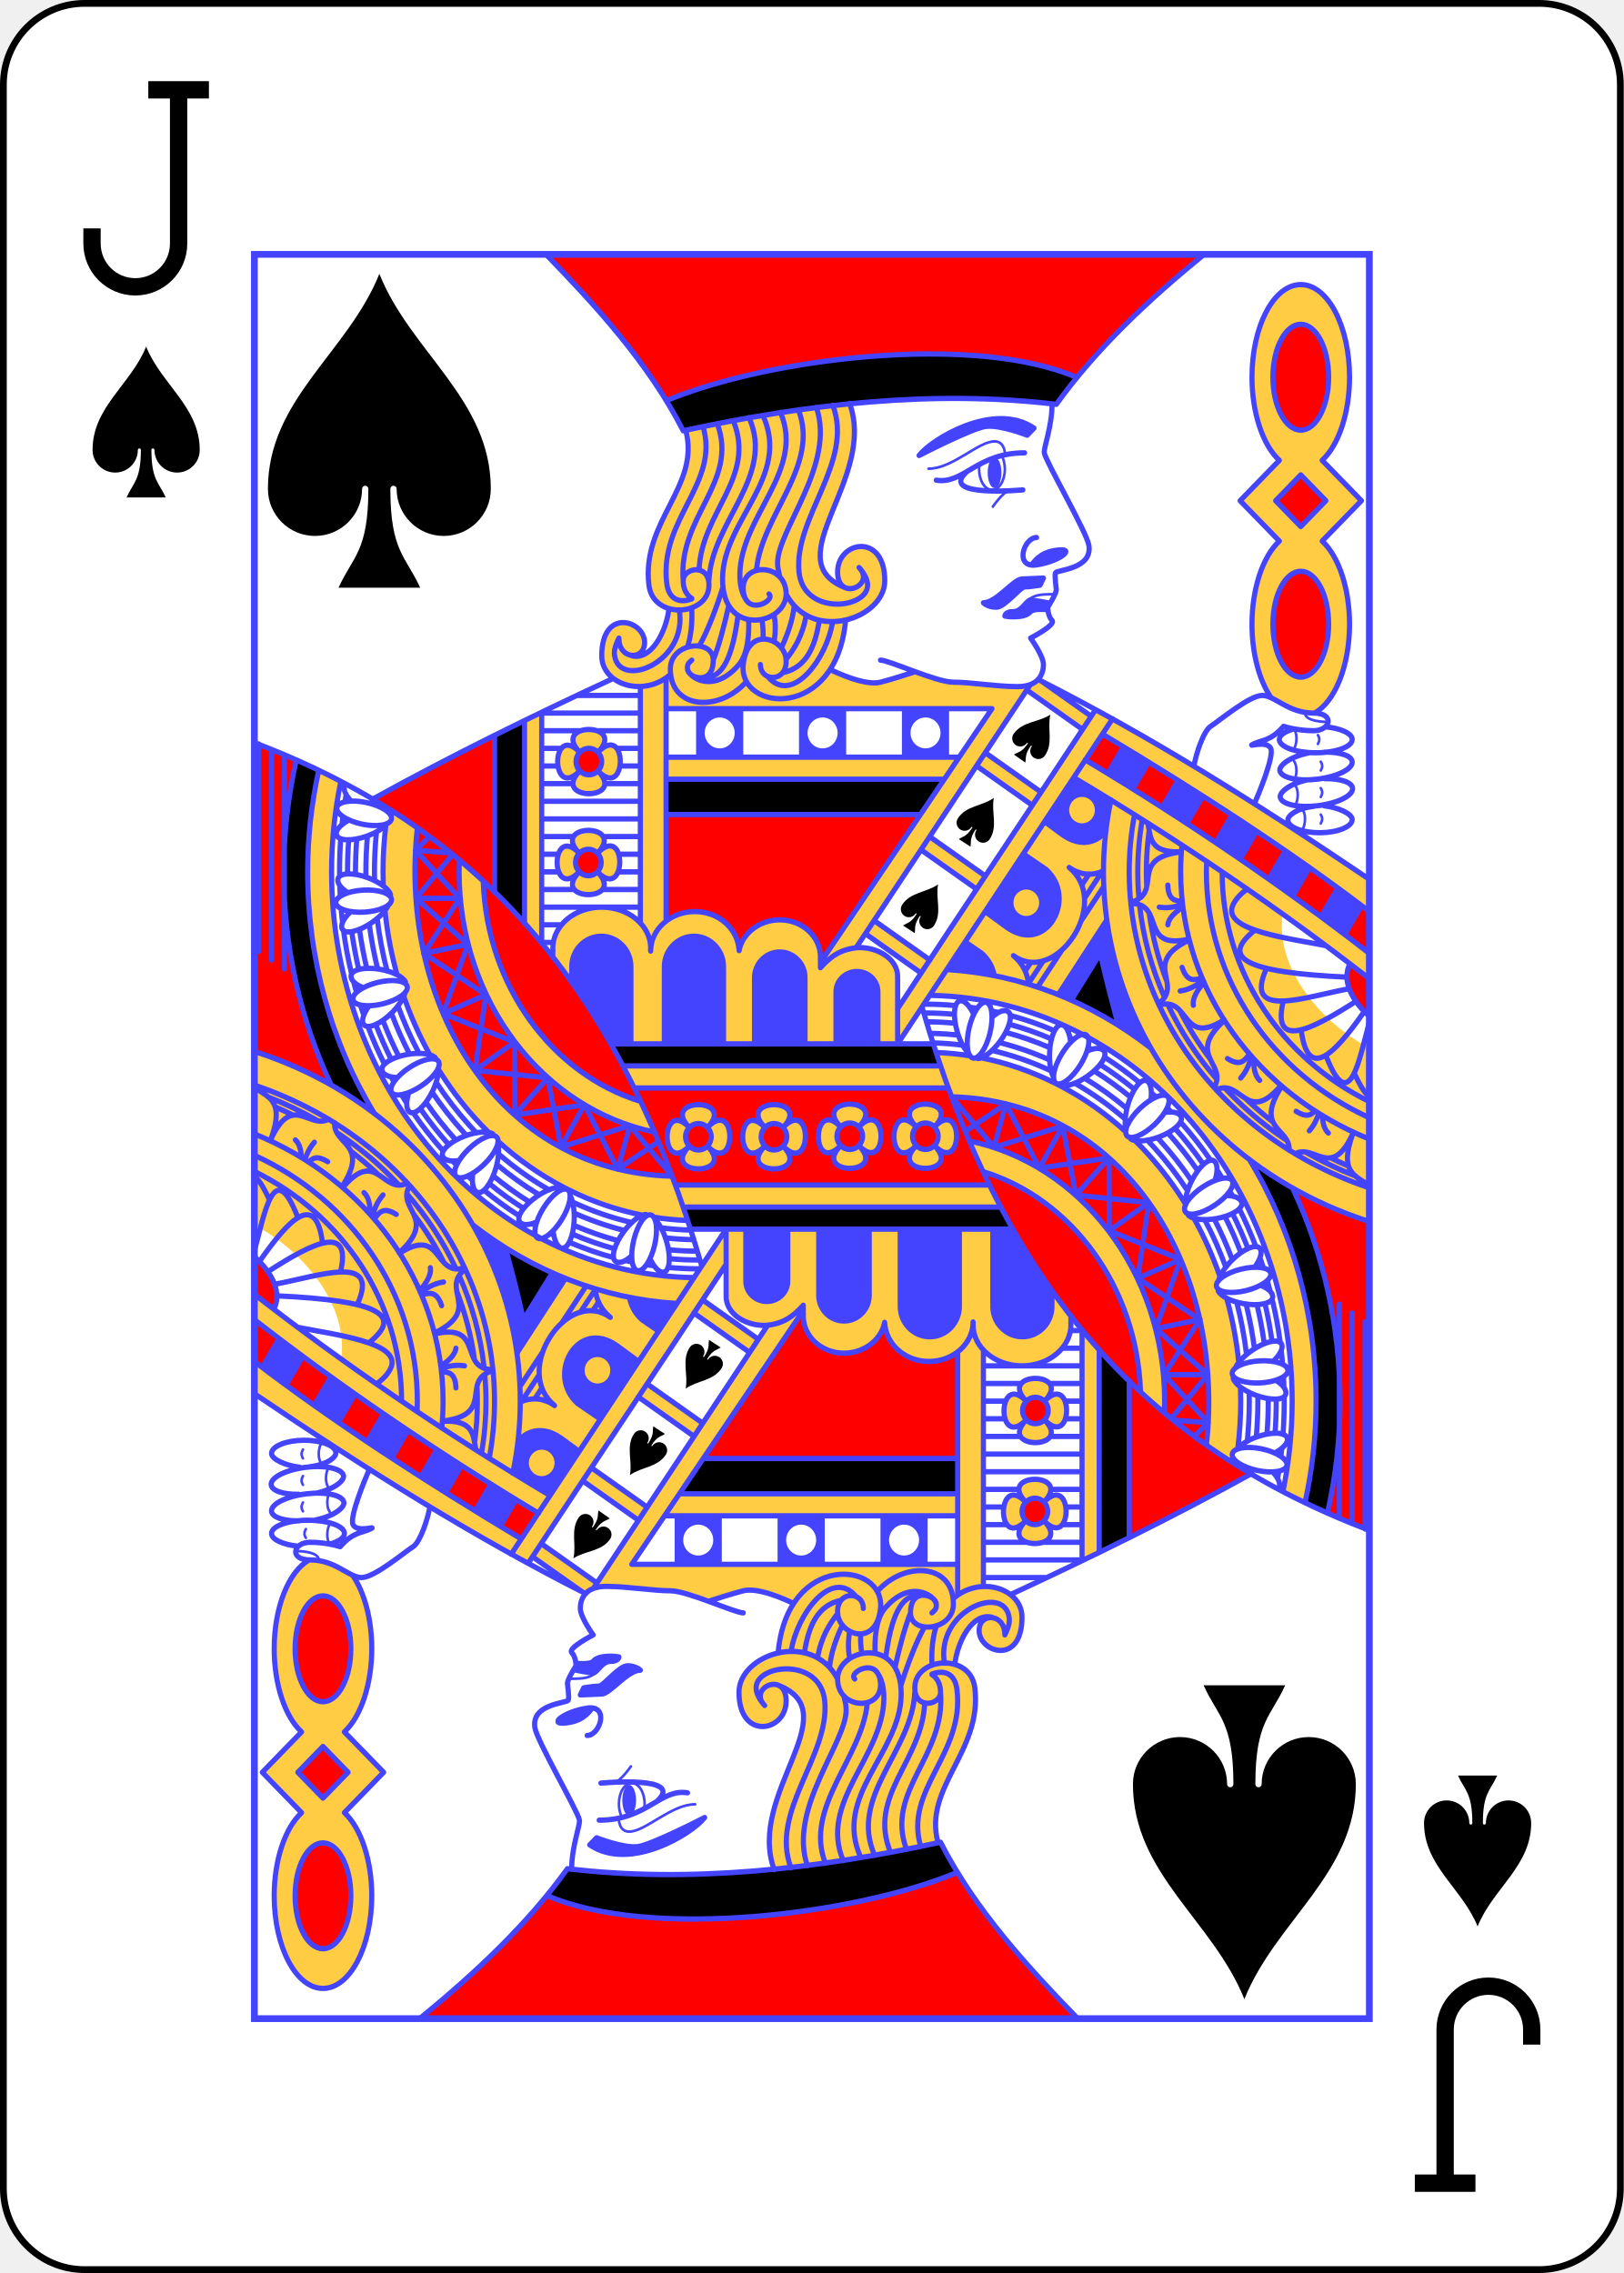
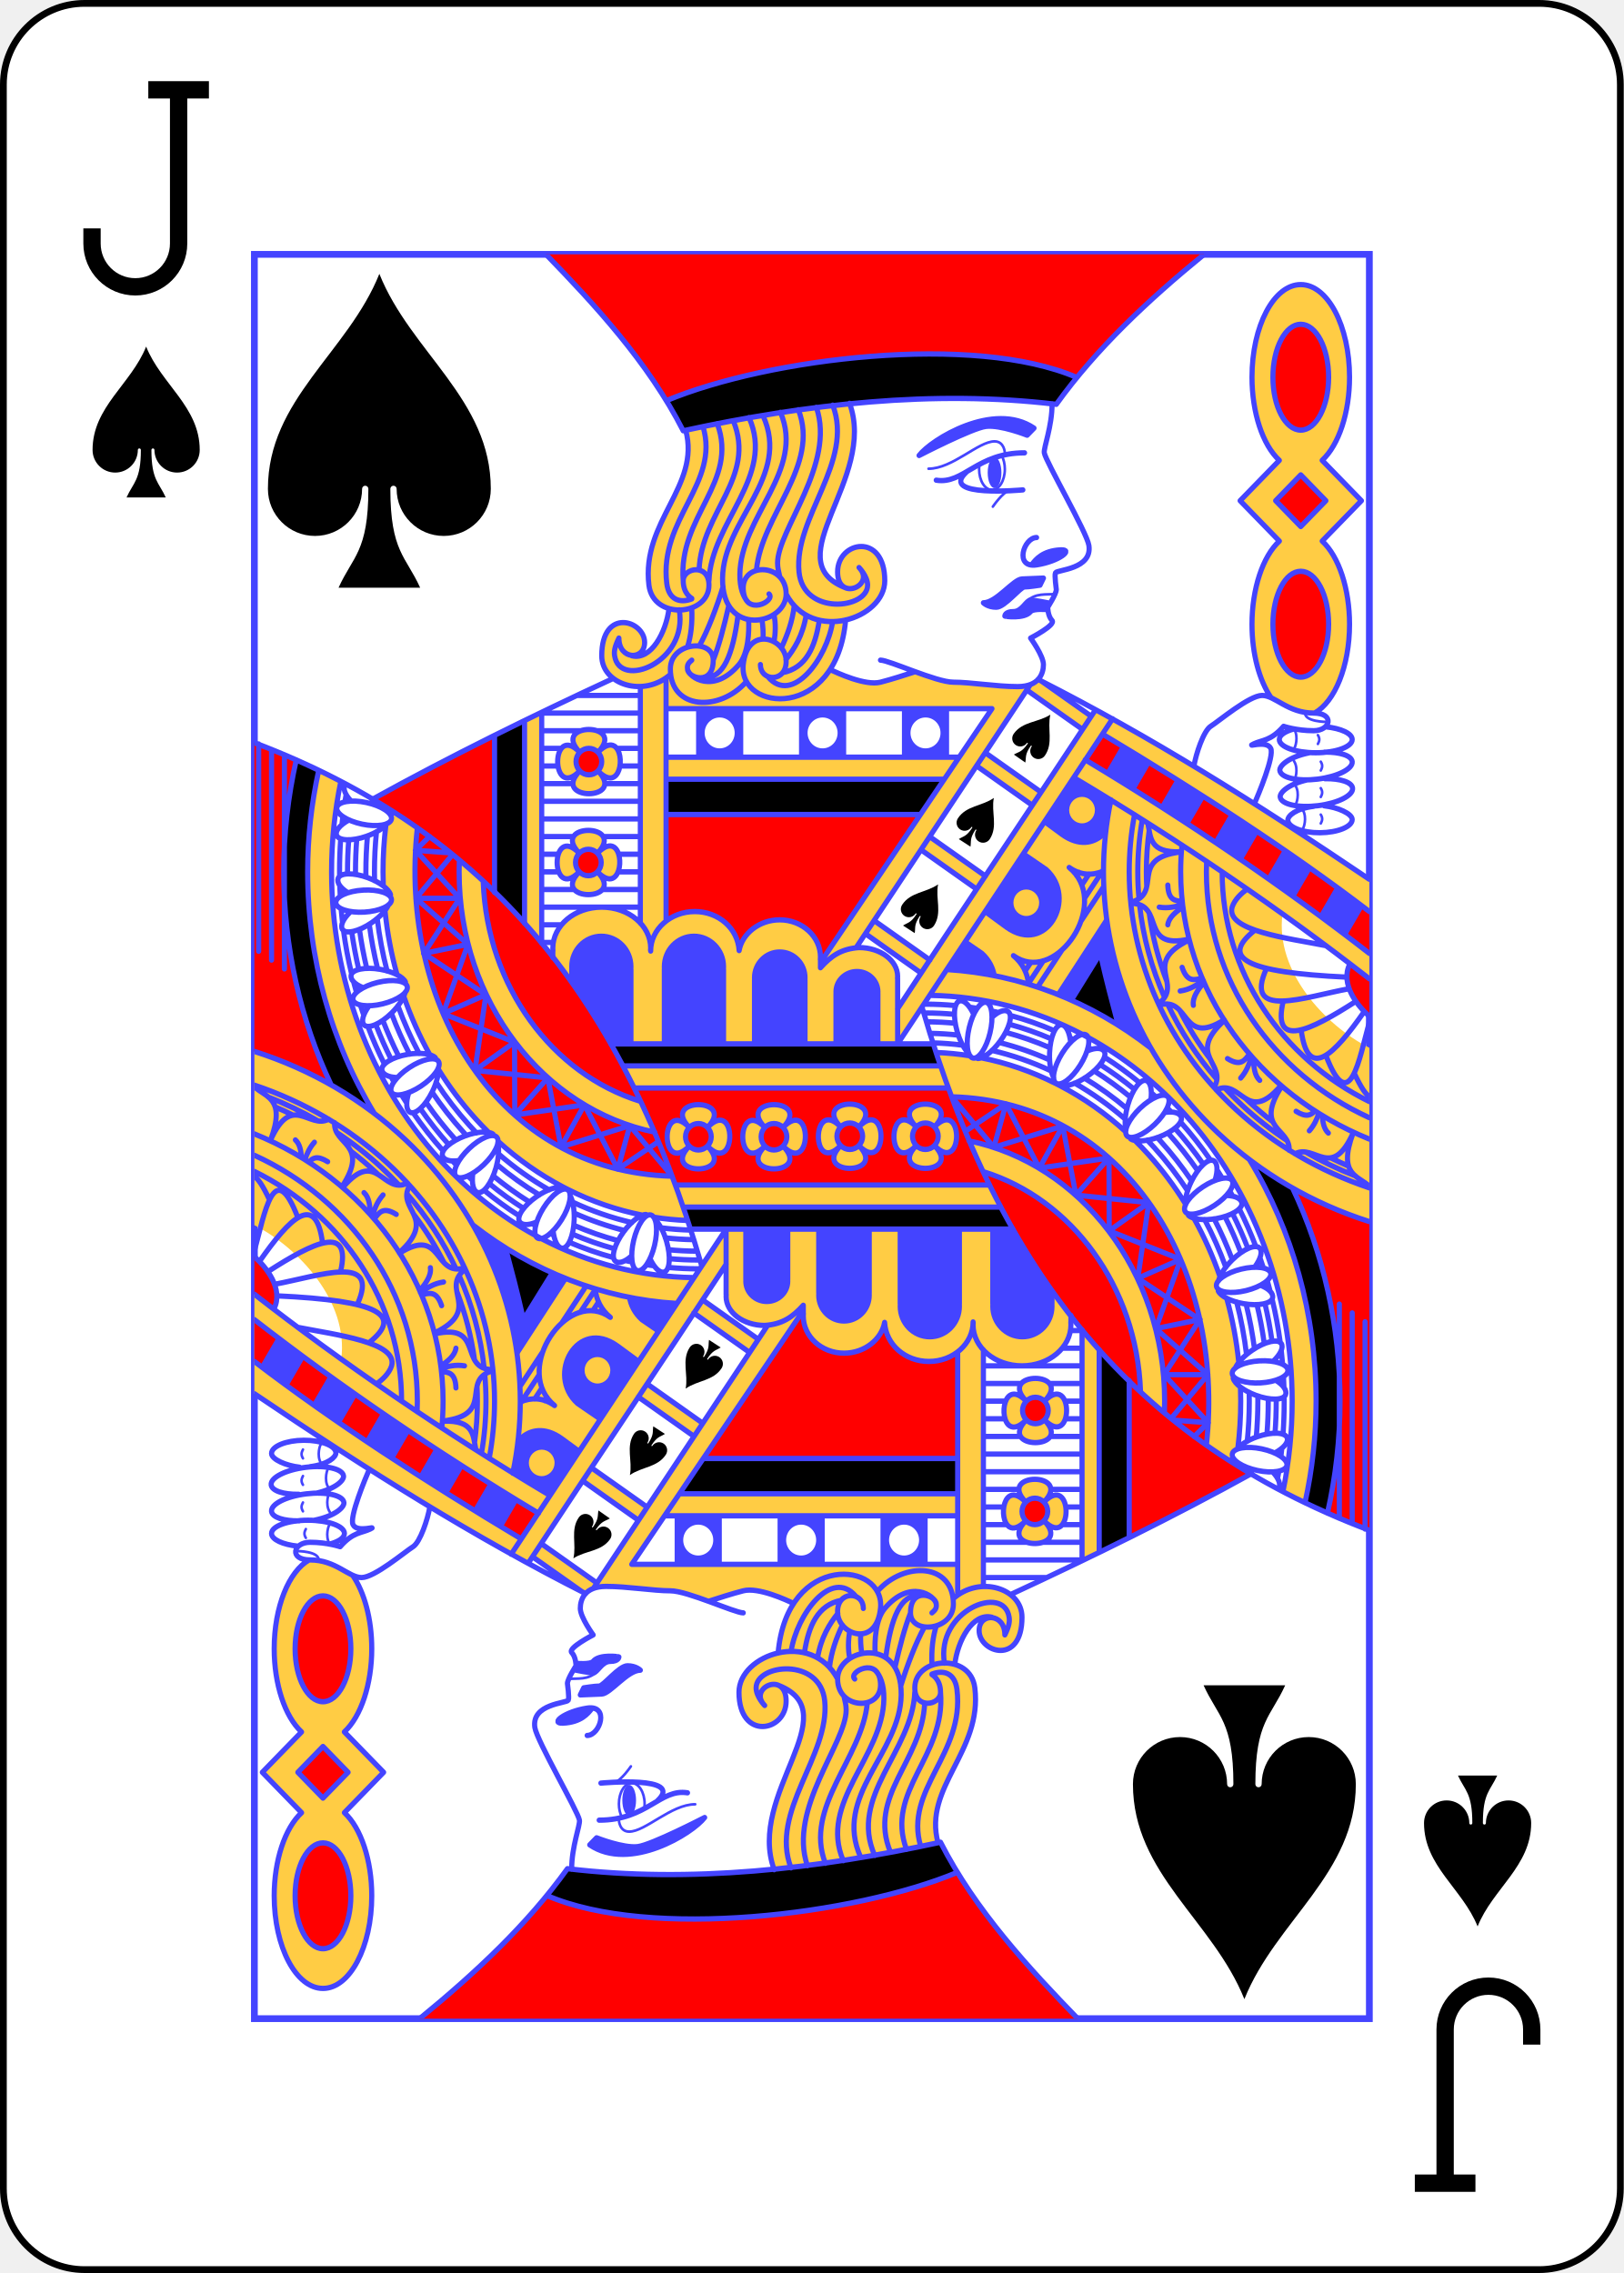
- <svg xmlns="http://www.w3.org/2000/svg" xmlns:xlink="http://www.w3.org/1999/xlink" class="card" face="JS" height="3.5in" preserveAspectRatio="none" viewBox="-120 -168 240 336" width="2.5in">
+ <svg xmlns="http://www.w3.org/2000/svg" xmlns:xlink="http://www.w3.org/1999/xlink" class="card jack" face="JS" height="3.5in" preserveAspectRatio="none" viewBox="-120 -168 240 336" width="2.5in">
  <defs>
+     <symbol id="SSJ" viewBox="-600 -600 1200 1200" preserveAspectRatio="xMinYMid">
+       <path d="M0 -500C100 -250 355 -100 355 185A150 150 0 0 1 55 185A10 10 0 0 0 35 185C35 385 85 400 130 500L-130 500C-85 400 -35 385 -35 185A10 10 0 0 0 -55 185A150 150 0 0 1 -355 185C-355 -100 -100 -250 0 -500Z" fill="black" />
+     </symbol>
    <symbol id="VSJ" viewBox="-500 -500 1000 1000" preserveAspectRatio="xMinYMid">
      <path d="M50 -460L250 -460M150 -460L150 250A100 100 0 0 1 -250 250L-250 220" stroke="black" stroke-width="80" stroke-linecap="square" stroke-miterlimit="1.5" fill="none" />
-     </symbol>
-     <symbol id="SSJ" viewBox="-600 -600 1200 1200" preserveAspectRatio="xMinYMid">
-       <path d="M0 -500C100 -250 355 -100 355 185A150 150 0 0 1 55 185A10 10 0 0 0 35 185C35 385 85 400 130 500L-130 500C-85 400 -35 385 -35 185A10 10 0 0 0 -55 185A150 150 0 0 1 -355 185C-355 -100 -100 -250 0 -500Z" fill="black" />
    </symbol>
    <symbol id="SJ6" preserveAspectRatio="none" viewBox="0 0 1300 2000">
      <path stroke="#44F" stroke-linecap="round" stroke-linejoin="round" stroke-width="3" fill="none" d="M1225,520c0,10 25,10 25,10M1212.083,537.977c6.055,8.81 1.089,22.643 0,22.023M1212.05,574.307c6.055,8.81 1.089,22.643 0,22.023M1213.561,601.844c6.055,8.81 1.089,22.643 0,22.023M1222.05,629.307c6.055,8.81 1.089,22.643 0,22.023M1240,545c2.817,4.39 1.469,7.218 0,10M1243.355,575.118c2.817,4.39 1.469,7.218 0,10M1243.355,605.118c2.817,4.39 1.469,7.218 0,10M1243.355,635.118c2.817,4.39 1.469,7.218 0,10M934,385c-10.823,1.061 -23.081,-1.379 -33,8M880,268c-7,1 -19,18 -19,18M871.437,228.295C873.659,232.393 875,237.701 875,243.5c0,12.979 -6.716,23.5 -15,23.5 -8.284,0 -15,-10.521 -15,-23.5 0,-1.889 0.142,-3.726 0.411,-5.485M786,243c28,0 58,-31 77,-31 11.499,0 12,13 12,13" />
      <use xlink:href="#SSJ" height="75" width="75" transform="translate(910,546)scale(1,0.972)rotate(35)translate(-37,-37)" />
      <use xlink:href="#SSJ" height="75" width="75" transform="translate(845,641)scale(1,0.972)rotate(33)translate(-37,-37)" />
      <use xlink:href="#SSJ" height="75" width="75" transform="translate(780,739)scale(1,0.972)rotate(33)translate(-37,-37)" />
    </symbol>
    <symbol id="SJ5" preserveAspectRatio="none" viewBox="0 0 1300 2000">
      <path stroke="#44F" stroke-linecap="round" stroke-linejoin="round" stroke-width="6" fill="none" d="M1299.894,708.358C1165.225,619.98 1044.801,546.406 913.659,481.799M778.787,854.444c90.113,301.87 247.363,490.955 521.131,591.898M791.461,895H415.846M800.082,920H430.213M808.292,945H443.35M904.795,487.642 701.696,785.807M980.713,516.294C904.098,629.536 826.244,741.942 749.869,855.346M417.193,481.266C323.045,523.757 229.466,568.379 137.214,617.952M335,520.115V780.788M450,491.883V758.209M280,545.221V723.317M315,528.53V758.21M480,480.417V755.597M480,515H860L660.087,802.68M480,570H820.894M480,595H804.058M480,635H775.611M400.607,564.393a15,15 0 0 1 0,21.213 15,15 0 0 1 -21.213,0 15,15 0 0 1 0,-21.213 15,15 0 0 1 21.213,0v0M400.607,564.393c8.32,-8.32 14.628,-9.542 18.948,-7.033 13.854,8.047 7.269,54.464 -18.948,28.246C435,620 345,620 379.393,585.607 345,620 345,530 379.393,564.393 345,530 435,530 400.607,564.393v0M400,678.787a15,15 0 0 1 0,21.213 15,15 0 0 1 -21.213,0 15,15 0 0 1 0,-21.213 15,15 0 0 1 21.213,0v0M400,678.787c8.32,-8.32 14.628,-9.542 18.948,-7.033C432.802,679.801 426.217,726.217 400,700c34.393,34.393 -55.607,34.393 -21.213,0 -34.393,34.393 -34.393,-55.607 0,-21.213 -34.393,-34.393 55.607,-34.393 21.213,0v0M335,620H450M335,640H450M406.819,660H450M335,660h36.841M424.67,680H450M335,680h19.415M424.38,700H450M335,700h19.86M406.093,720H450M335,720h37.857M422.929,560H450M335,560h22.327M426.412,580H450M335,580h18.844M408.56,600H450M335,600h36.26M376.195,500H450M332.923,520H450M399.997,540H450M335,540h44.968M335,740H450M335,760h22.617M335,780h10.861M528.291,989.697a15,15 0 0 1 0,21.213 15,15 0 0 1 -21.213,0 15,15 0 0 1 0,-21.213 15,15 0 0 1 21.213,0v0M616.422,989.697a15,15 0 0 1 0,21.213 15,15 0 0 1 -21.213,0 15,15 0 0 1 0,-21.213 15,15 0 0 1 21.213,0v0M528.291,989.697c8.32,-8.32 14.628,-9.542 18.948,-7.033 13.854,8.047 7.269,54.464 -18.948,28.246 34.393,34.393 -55.607,34.393 -21.213,0 -34.393,34.393 -34.393,-55.607 0,-21.213 -34.393,-34.393 55.607,-34.393 21.213,0v0M616.422,989.697c8.32,-8.32 14.628,-9.542 18.948,-7.033 13.854,8.047 7.269,54.464 -18.948,28.246 34.393,34.393 -55.607,34.393 -21.213,0 -34.393,34.393 -34.393,-55.607 0,-21.213 -34.393,-34.393 55.607,-34.393 21.213,0v0M750,895v-74.245h-0.15c0.083,-0.726 0.133,-1.455 0.15,-2.184 10e-6,-18.09 -20.147,-32.755 -45,-32.755 -20.619,1.313 -32.663,9.571 -45,22.886v-9.311h-0.158c0.088,-0.936 0.141,-1.873 0.158,-2.812 10e-6,-23.296 -21.266,-42.18 -47.5,-42.18 -24,0 -43.842,15.805 -47.304,34.866C563.625,763.967 541.106,745 513.518,745c-28.433,0 -51.482,20.147 -51.482,44.8 -0.332,-0.77 -0.017,-2.522 10e-6,-3.3 0,-25.681 -25.536,-46.5 -57.036,-46.5 -31.5,0 -57.036,20.819 -57.036,46.5 10e-4,1.034 0.047,2.068 0.134,3.1h-0.134v7.609M1000.631,526.423 750,895M918.036,483.962l57.683,39.657M777.372,675.068l64.654,44.449M787.613,660.234l64.782,44.537M842.112,579.889l64.429,44.295M852.361,565.061l63.992,43.994M900.595,493.846l64.502,44.345M713.049,770.533l64.079,44.054M722.965,755.476l64.741,44.509M956.062,593.505C1081.708,666.317 1197.894,743.75 1300.074,821.255M968.653,572.916C1089.37,643.264 1201.217,717.818 1300.123,792.508M988.787,543.79C1101.61,609.526 1206.519,675.497 1300.151,745.067M1299.919,1002.903C1170.517,952.17 1080,835.642 1080,700c0,-10.247 0.517,-20.385 1.527,-30.393M1299.958,1096.424C1234.01,1076.035 1173.392,1041.819 1123.266,995.743 1037.937,917.307 990,810.925 990,700c0,-27.631 2.975,-54.981 8.761,-81.686M1299.927,978.692C1187.557,928.803 1110,822.758 1110,700c0,-4.011 0.083,-8.004 0.247,-11.977M1299.933,960.371C1198.031,911.709 1128.365,813.379 1128.365,700M1299.956,1058.208c-57.894,-18.849 -111.089,-48.937 -155.476,-88.738C1064.777,898.002 1020,801.071 1020,700c0,-21.892 2.101,-43.59 6.202,-64.877M1031.361,730.283C1030.457,720.246 1030,710.144 1030,700c0,-19.933 1.765,-39.703 5.216,-59.138M1061.176,842.266c-15.198,-33.322 -25.059,-68.626 -29.097,-104.85M1122.219,935.148c-23.371,-26.07 -42.628,-54.722 -57.391,-85.124M1203.904,1004.513c-18.526,-11.92 -36.048,-25.27 -52.353,-39.969 -7.034,-6.341 -13.79,-12.887 -20.26,-19.621M1283.947,1044.8c-20.096,-7.628 -39.527,-16.685 -58.102,-27.098M1040.409,716.5C1040.137,711.015 1040,705.514 1040,700c0,-15.856 1.109,-31.476 3.26,-46.802M1063.957,824.404c-9.888,-24.89 -16.822,-50.778 -20.601,-77.229M1114.189,911.813c-13.523,-17.358 -25.32,-35.699 -35.287,-54.801M1187.632,983.489c-10.046,-7.496 -19.73,-15.459 -29.01,-23.871 -0.98,-0.888 -1.954,-1.781 -2.923,-2.677M1275.805,1033.581c-7.049,-2.938 -14.006,-6.061 -20.863,-9.364M972.1,887.733c41.326,22.005 79.451,51.257 112.671,86.998C1164.954,1060.998 1210,1178 1210,1300c0,34.756 -3.656,69.106 -10.739,102.455M965.622,884.356c2.168,1.106 4.327,2.231 6.478,3.377M787.754,840.035c62.115,0.829 122.721,16.189 177.868,44.321M1194.488,1379.277c-0.461,2.807 -0.948,5.61 -1.463,8.411M1197.978,1353.331c-0.33,3.124 -0.691,6.241 -1.084,9.354M1200.679,1294.954c0.017,1.681 0.026,3.363 0.026,5.046v0c0,12.671 -0.431,25.198 -1.33,37.618M1199.912,1272.291c0.232,4.053 0.414,8.114 0.544,12.183M1197.272,1242.445c0.629,5.247 1.172,10.511 1.629,15.791M1186.631,1184.241c4.015,16.224 7.193,32.719 9.505,49.411M1180.949,1163.33c1.173,3.958 2.295,7.934 3.366,11.928M1172.418,1137.322c1.415,3.926 2.779,7.874 4.091,11.843M1148.308,1081.92c7.178,13.941 13.658,28.272 19.415,42.93M1137.316,1061.82c1.117,1.926 2.22,3.861 3.309,5.804M1122.256,1037.626c2.173,3.257 4.304,6.544 6.392,9.858M1079.789,983.522c12.64,13.746 24.375,28.278 35.163,43.488M1064.247,967.468c1.575,1.545 3.14,3.104 4.695,4.677M1045.786,950.389c1.851,1.614 3.689,3.245 5.516,4.895M991.011,909.938c14.272,8.833 28.084,18.588 41.358,29.23M971.994,898.863c1.44,0.788 2.876,1.584 4.308,2.39M950.828,888.077c1.406,0.665 2.809,1.339 4.208,2.021M881.182,862.717c17.617,4.605 34.914,10.432 51.783,17.432M859.387,857.678c2.775,0.559 5.543,1.148 8.305,1.766M833.924,853.42c2.961,0.395 5.915,0.824 8.863,1.286M782.442,850c11.823,0 23.593,0.539 35.284,1.603M1191.405,1297.621c0,0.793 0.01,1.586 0.01,2.379 0,12.207 -0.471,24.363 -1.404,36.437M1189.123,1253.509c0.06,0.605 0.118,1.21 0.176,1.815M1178.246,1189.256c3.423,14.159 6.195,28.526 8.297,43.048M1140.399,1087.197c6.654,12.956 12.691,26.256 18.091,39.847M1073.211,990.587c11.953,13.002 23.078,26.723 33.339,41.067M985.989,918.367c13.859,8.556 27.277,18 40.176,28.3M879.933,872.683c16.858,4.452 33.413,10.049 49.567,16.747M780.458,860.005c0.661,-0.003 1.323,-0.005 1.984,-0.005 11.359,0 22.67,0.508 33.905,1.514M1182.106,1297.026c0.01,0.991 0.01,1.982 0.01,2.974 0,12.546 -0.51,25.035 -1.516,37.435M1168.944,1190.512c3.569,14.583 6.431,29.392 8.564,44.37M1131.533,1090.617c6.911,13.338 13.151,27.052 18.698,41.082M1065.023,995.911c0.01,0.011 0.021,0.022 0.031,0.034 12.593,13.549 24.26,27.909 34.955,42.966M978.964,925.571c14.759,8.966 29.015,18.958 42.671,29.934M875.917,881.924c17.62,4.56 34.906,10.399 51.741,17.463M785.303,870.011c10.727,0.083 21.407,0.629 32.018,1.628M1169.961,1294.048c0.026,1.982 0.039,3.966 0.039,5.952 0,13.691 -0.626,27.312 -1.861,40.82M1156.227,1189.827c4.245,16.666 7.534,33.648 9.832,50.85M1119.023,1093.288c7.972,15.025 15.059,30.557 21.226,46.5M1052.663,1001.103c1.283,1.342 2.557,2.695 3.824,4.058 13.185,14.186 25.323,29.289 36.358,45.169M967.721,933.769c17.312,10.137 33.938,21.714 49.717,34.659M868.252,893.382c20.165,4.926 39.898,11.573 59.014,19.859M788.572,883.087c10.837,0.184 21.623,0.856 32.331,2.005M1159.884,1289.909c0.078,3.359 0.116,6.723 0.116,10.091 0,15.302 -0.802,30.514 -2.382,45.572M1145.239,1187.524c5.223,19.497 9.098,39.453 11.564,59.71M1107.876,1094.049c9.511,17.397 17.793,35.514 24.786,54.194M1041.011,1004.002c2.839,2.871 5.641,5.793 8.405,8.767 14.192,15.269 27.138,31.628 38.766,48.895M956.329,939.438c20.77,11.594 40.578,25.286 59.139,40.951M859.845,902.42c23.806,5.365 47.027,13.183 69.345,23.312M791.056,893.9c11.691,0.287 23.317,1.156 34.844,2.593M1149.698,1283.962c0.201,5.333 0.302,10.68 0.302,16.038 0,17.96 -1.136,35.793 -3.364,53.39M1133.612,1183.235c6.82,23.741 11.575,48.223 14.145,73.135M1095.286,1092.413c12.134,21.168 22.367,43.49 30.581,66.659M1085.519,1076.269c0.149,0.234 0.298,0.468 0.447,0.703M1026.639,1004.442c5.365,5.131 10.603,10.444 15.706,15.934 16.069,17.288 30.497,36.013 43.175,55.892M939.713,942.581c27.181,13.844 52.823,31.295 76.285,52.069M934.148,939.807c1.862,0.908 3.717,1.832 5.565,2.773M847.331,910.762c30.025,5.794 59.182,15.573 86.816,29.045M794.794,904.776c13.384,0.484 26.676,1.752 39.822,3.779M812.941,955C1015,960 1132.608,1148.099 1110,1350M833.166,1004.952c129.782,25.661 228.118,148 228.118,295.048 0,4.295 -0.084,8.568 -0.25,12.819M850.279,1039.98c102.383,30.854 178.311,129.821 182.901,248.611M1160.086,1026.095c50.343,80.345 77.799,175.602 77.799,273.905 0,39.253 -4.42,77.474 -12.884,115M807.783,810.758c85.668,5.133 167.901,36.182 237.421,89.013M1210.464,1058.46c35.998,73.843 55.305,156.621 55.305,241.54 0,43.186 -4.993,85.818 -14.636,127.002M1185,1155c1.593,6.717 -11.273,15.521 -28.738,19.663 -17.465,4.142 -32.914,2.055 -34.507,-4.663 -1.593,-6.717 11.273,-15.521 28.738,-19.663 17.465,-4.142 32.914,-2.055 34.507,4.663v0M1124.098,1163.634c1.599,-6.554 7.381,-15.459 15.902,-23.634 12.952,-12.426 27.327,-18.462 32.106,-13.48 3.594,3.746 1.319,12.074 -5.825,21.547M1173.453,1168.806c9.837,3.822 14.627,9.135 13.808,13.872 -1.175,6.803 -16.466,9.84 -34.154,6.784 -14.641,-2.53 -26.335,-8.441 -29.261,-14.261M1205,1265c0.388,6.893 -13.825,13.298 -31.746,14.307 -17.921,1.009 -32.763,-3.761 -33.151,-10.654 -0.388,-6.893 13.825,-13.298 31.746,-14.307 17.921,-1.009 32.763,3.761 33.151,10.654v0M1143.528,1262.798c2.725,-6.171 9.983,-13.921 19.808,-20.472 14.934,-9.957 30.145,-13.373 33.975,-7.629 2.88,4.319 -0.823,12.118 -9.521,20.188M1191.207,1276.562c9.012,5.491 12.794,11.563 11.156,16.082 -2.353,6.49 -17.939,6.794 -34.814,0.677 -13.969,-5.063 -24.442,-12.938 -26.3,-19.181M1203.843,1372.92c-1.396,6.761 -16.777,9.3 -34.356,5.671 -17.578,-3.629 -30.697,-12.052 -29.301,-18.813 1.396,-6.761 16.777,-9.3 34.356,-5.671 17.578,3.629 30.697,12.052 29.302,18.813v0M1145,1355c4.219,-5.264 13.224,-10.89 24.402,-14.696 16.991,-5.786 32.569,-5.179 34.795,1.356 1.673,4.914 -3.908,11.5 -14.387,17.064M1141.024,1369.95c-0.709,-1.658 -1.101,-3.201 -1.141,-4.574M1187.542,1380.551c7.299,7.622 9.394,14.462 6.65,18.409M1140,1050c3.732,5.808 -5.484,18.382 -20.585,28.085 -15.101,9.703 -30.367,12.861 -34.099,7.053 -3.732,-5.808 5.484,-18.382 20.585,-28.085 15.101,-9.703 30.367,-12.861 34.099,-7.053v0M1085.414,1078.355c-0.667,-6.713 1.833,-17.033 7.158,-27.572 8.095,-16.02 19.652,-26.484 25.813,-23.37 4.633,2.341 5.252,10.952 1.655,22.259M1133.689,1066.855c10.548,0.341 16.829,3.764 17.629,8.504 1.149,6.807 -12.268,14.747 -29.967,17.734 -14.651,2.472 -27.644,0.776 -32.336,-3.743M1065,955c4.699,5.058 -2.153,19.062 -15.303,31.278 -13.15,12.216 -27.62,18.02 -32.319,12.962 -4.699,-5.058 2.153,-19.061 15.303,-31.278C1045.832,955.746 1060.301,949.942 1065,955v0M1016.277,992.547c-1.842,-6.49 -1.203,-17.089 2.178,-28.403 5.139,-17.198 14.667,-29.537 21.282,-27.56 4.974,1.486 7.103,9.853 5.559,21.617M1061.764,972.705c10.442,-1.526 17.229,0.734 18.853,5.258 2.332,6.498 -9.472,16.681 -26.366,22.746 -13.984,5.02 -27.072,5.644 -32.489,2.024M970,885c5.801,3.743 2.615,19.004 -7.117,34.086 -9.731,15.082 -22.323,24.275 -28.124,20.532 -5.801,-3.743 -2.615,-19.004 7.117,-34.086C951.608,890.45 964.199,881.257 970,885v0M932.042,933.403c-3.386,-5.836 -5.38,-16.264 -4.894,-28.063 0.739,-17.934 6.93,-32.242 13.828,-31.958 5.187,0.214 9.313,7.797 10.718,19.578M971.23,902.956c9.743,-4.055 16.878,-3.538 19.568,0.446 3.863,5.722 -5.065,18.502 -19.942,28.545 -12.314,8.314 -24.844,12.146 -30.986,9.974M853.373,847.961c6.702,1.657 8.642,17.126 4.335,34.55 -4.308,17.425 -13.233,30.207 -19.935,28.55 -6.702,-1.657 -8.642,-17.125 -4.335,-34.55 4.308,-17.425 13.233,-30.207 19.935,-28.55v0M833.185,906.065c-5.097,-4.42 -10.369,-13.637 -13.739,-24.954 -5.123,-17.203 -3.913,-32.745 2.704,-34.716 4.975,-1.482 11.34,4.351 16.494,15.038M860.366,864.545c7.899,-6.998 14.815,-8.826 18.653,-5.931 5.511,4.158 1.216,19.144 -9.595,33.473 -8.948,11.861 -19.555,19.554 -26.07,19.493M862.198,1012.306l14.13,-49.456M915.218,1035.868l27.277,-47.734M957.865,1066.42l38.569,-42.075M996.666,1106.924l46.158,-31.956M1030.045,1160.695l49.922,-21.395M1051.039,1217.792l51.747,-10.349M1060.66,1270h51.088M829.096,994.024l47.183,-31 38.939,72.845 81.216,-11.523 0.232,82.579 83.302,32.376 -28.928,78.493 60.631,52.208 -42.681,49.562M812.941,955l49.257,57.306 80.297,-24.172 15.37,78.286 84.959,8.548 -12.778,85.727 72.358,46.824 -41.744,62.481 51.462,54.437 -16.398,15.709M1072.315,1321.594l40.061,2.861M1265,1432.805V1190M1280,1438.834V1200M1295,1444.992V1210M1054.77,851.074c36.785,-10.586 25.203,47.882 76.035,16.617M1089.978,777.255c-56.952,26.845 -5.251,49.721 -35.892,72.302M1121.39,947.2c29.345,-13.893 35.536,40.248 74.977,-4.423M1131.139,868.277c-45.772,40.184 4.027,48.741 -12.084,76.043M1213.312,1019.627c22.994,-12.037 42.632,30.836 67.862,-23.852M1197.826,943.152c-32.861,48.928 10.495,47.177 8.641,72.541M1281.169,995.775c-18.662,48.534 6.531,48.678 18.994,60.839M1021.909,735.665c40.802,0.465 9.283,53.476 67.827,40.606M1080.1,677.479c-62.251,7.22 -19.164,46.432 -58.298,57.084M1041.838,645.573c3.424,15.26 1.5,33.099 38.262,31.711M1082.325,737.133C1073.962,739.507 1065.482,741.659 1055,740M1065,715c0.585,17.408 8.793,17.8 16.88,18.462M1082.386,740.009C1074.78,745.039 1066.191,751.531 1065,760M1106.529,823.177c-7.902,5.113 -15.732,10.298 -27.114,11.892M1081.683,808.239c6.126,17.898 14.995,13.974 23.58,12.304M1106.724,825.748c-6.074,7.244 -13.325,16.539 -11.906,25.531M1162.557,909.347c-2.597,8.29 -5.446,16.557 -12.574,24.409M1134.555,911.688c15.791,9.606 20.261,1.53 25.614,-5.167M1165.023,912.879c0.153,8.638 1.209,18.249 7.169,23.476M1241.004,973.909c-2.294,6.665 -5.26,13.264 -11.007,19.595M1214.569,971.437c12.148,7.39 17.596,4.315 21.9,-0.546M1245.16,976.202c0.409,7.603 1.899,15.387 7.046,19.901M1277.181,804.537c-11.672,22.62 9.234,47.843 22.858,59.259M1249.582,783.703C1204.952,775.149 1132.301,766.754 1140,740c2.978,-8.935 11.278,-16.095 17.504,-20.425M1166.404,766.2c-40.416,31.35 -11.981,47.824 107.397,53.163M1180.141,809.381c-27.583,58.676 44.248,32.392 96.167,23.126M1199.6,846.597c-13.217,54.272 30.455,34.159 84.751,0.154M1220.518,879.3c7.836,58.415 38.304,28.026 73.489,-20.866M1249.26,907.91c27.89,70.964 38.938,3.9 50.733,-37.555M1282.316,928.091c8.165,16.942 13.815,24.745 17.709,26.21M893.776,799.902l-1.473,2.175M961.181,700.399l-2.546,3.759M905.39,802.52l-6.753,9.969M973.201,702.418l-8.423,12.433M920.04,800.656 902.528,826.506M989.603,697.967l-21.526,31.776M941.819,788.267l-28.606,42.228M990.379,716.583l-26.448,39.043M950,695c47.071,37.657 -7.779,124.057 -56.084,104.85C890.91,798.655 887.929,797.051 885,795M989.667,699.224C976.948,704.41 962.969,704.079 950,695M885,795c10.822,8.658 16.257,19.893 17.622,31.828M1220.029,359.26c17.949,0 32.5,26.863 32.5,60 0,33.137 -14.551,60 -32.5,60 -17.949,0 -32.5,-26.863 -32.5,-60 0,-33.137 14.551,-60 32.5,-60v0M1220.029,249.971l29.289,29.289 -29.289,29.289 -29.289,-29.289 29.289,-29.289v0M1220.029,79.26c17.949,0 32.5,26.863 32.5,60 0,33.137 -14.551,60 -32.5,60 -17.949,0 -32.5,-26.863 -32.5,-60 0,-33.137 14.551,-60 32.5,-60v0M1236.156,519.979c23.557,-12.835 40.749,-53.071 40.749,-100.719C1276.888,379.172 1264.509,342.6 1245,325l45.74,-45.74 -45.775,-45.775c19.517,-17.576 31.909,-54.135 31.939,-94.225 0,-57.99 -25.464,-105 -56.875,-105 -31.411,0 -56.875,47.01 -56.875,105 0.016,40.087 12.395,76.66 31.904,94.26l-45.74,45.74 45.775,45.775c-19.517,17.576 -31.909,54.135 -31.939,94.225 0,33.822 8.662,63.909 22.114,83.113M1095.516,579.924C1097.735,566.509 1106.717,540.069 1115,535c9.531,-5.832 45,-35 60,-35 15,0 30,20 60,20 25,0 20,20 0,20 -20,0 -35,-5 -35,-5 -15.017,16.853 -25.13,15.341 -35,20 -10.111,4.772 15,-5 20,5 4.415,8.829 -14.557,52.737 -19.06,62.898M1249.293,535.585c17.735,1.804 30.707,7.575 30.707,14.415 0,8.284 -19.028,15 -42.5,15 -23.472,0 -42.5,-6.716 -42.5,-15 0,-4.921 6.713,-9.288 17.083,-12.023M1247.81,564.299c17.824,-0.296 31.385,3.908 32.19,10.701 0.975,8.227 -17.13,17.135 -40.439,19.898 -23.309,2.763 -42.995,-1.667 -43.97,-9.894C1195.012,580.118 1205,570 1230,565M1248.249,594.401c17.824,-0.296 31.385,3.908 32.19,10.701 0.975,8.227 -17.13,17.135 -40.439,19.898 -23.309,2.763 -42.995,-1.667 -43.97,-9.894 -0.558,-4.71 8.702,-14.28 31.76,-19.443M1247.312,625.098c15.641,1.669 32.737,8.906 32.688,15.611 -0.059,8.121 -16.901,14.811 -37.619,14.943 -20.718,0.132 -37.465,-6.345 -37.407,-14.466 0.034,-4.649 9.204,-12.955 29.968,-15.453M930.064,169.335C930.113,195.111 920.041,219.248 921,225c1.644,9.864 49.733,90.172 52,105 4.139,27.071 -37.097,27.445 -39,31 -1.335,2.494 1,19 1,19 0,5 -10,20 -10,20 0,0 0,10 5,15 5,5 -25,20 -25,20 0,0 15,20 15,30 0,10 -5,25 -30,25 -25,0 -55,-5 -75,-5 -20,0 -75,-25 -85,-25M671.582,470.766C679.191,474.385 712.368,489.408 730,485c12.85,-3.212 29.827,-8.489 40.324,-11.851M925,395c0,0 -15,-3 -20,-3 -5,0 -10,13 -20,13 -10,0 -10,5 -10,5 -0.619,0.316 22.903,3.625 30,-5 3.177,-3.861 20.184,-2.235 20.184,-2.235M850,395c15,0 35.006,-26.643 45,-27l25,-1 -4,8c0,0 -13,2 -18,2 -5,0 -23,23 -33,23 -10,0 -15,-5 -15,-5v0M912,321c-15.119,0.102 -26.392,34.914 0,31 26.021,-3.859 44.26,-17.774 28,-17 -21,1 -29,11 -33,16M909,197l-8,8c0,0 -31,-12 -48,-10 -16.167,1.902 -78,33 -78,33 14,-18 87,-62 134,-31v0M795,256c32,5 47,-31 103,-31M830,247c-32,29 66,20 66,20M502.917,199.438C520.498,262.589 450.951,302.611 460,375c5,40 70,35 70,0 0,-25 -30,-20 -30,-5 0,15 10,20 10,20M523.082,195.232c19.867,64.441 -51.42,104.549 -42.266,177.782 2.366,18.925 15.741,22.625 29.178,17.564M539.669,191.843C564.97,258.151 493.65,297.295 500,370M558.388,188.675c26.985,64.09 -37.166,103.385 -39.893,168.971M576.709,184.96C607.464,251.85 532.78,303.149 530,370M592.928,182.604c32.856,69.93 -46.198,118.309 -47.052,184.481C545,435 620,420 620,385c0,-35 -51.825,-36.649 -50,-5 1.825,31.649 38.517,12.693 30,5M613.388,179.059c28.949,66.232 -46.492,117.819 -47.341,183.619 -0.201,15.589 3.85,25.987 10.211,32.334M634.233,176.11c25.537,63.44 -43.112,119.56 -48.86,181.856M620.046,385.17C650.461,441.037 735,412.87 735,370c0,-55.227 -55,-45 -55,-10 0,34.65 45,15 25,-5M655.221,173.363C678.041,237.945 610,312.171 610,350c0,5.093 1.283,9.801 2.3,14.215M674.344,170.944C699.588,234.957 628.809,298.092 635,360c5,50 80,42.131 80,15 0,-10 -10,-20 -10,-20M693.923,168.863c32.244,85.257 -86.126,177.231 -5.655,208.706M485.427,475.875C454.342,503.044 405,487.859 405,455c0,-55.227 50.046,-40 50,-15 -0.038,20.557 -30,20 -30,-5M509.928,400.59c0.924,17.774 -1.03,32.522 -4.979,44.565M495.39,402.926C505.676,462.548 425.847,493.313 420,455c-0.754,-4.943 0,-10 5,-20M483.387,401.629C480.063,428.243 462.639,460.556 440,455M573.47,484.539C542.263,518.868 485,516.458 485,470c0,-30.414 50,-35 50,-10 0,30 -30,20 -30,10M591.762,413.769c1.294,7.935 1.676,15.399 1.285,22.382M576.238,414.24C576.98,427.674 575.975,452.369 565,465c-29.332,33.759 -58.511,14.889 -60,5 -0.76,-5.044 1.667,-7.214 5,-10M563.844,409.463c-5.943,44.407 -17.429,71.915 -38.678,69.66M552.997,398.634C547.657,421.343 541.957,442.819 535,460M546.472,376.7c-7.368,23.266 -17.816,49.939 -27.696,67.154M689.387,414.392C678.846,529.449 564.058,518.475 570,465c5,-45 48.843,-29.973 50,-5 1.184,25.561 -30,25 -30,5M674.251,416.258c-6.682,41.859 -47.137,95.079 -75.457,62.598M658.635,415.106c-4.815,30.364 -15.689,53.831 -42.588,59.055M643.37,408.981c-4.079,23.445 -14.001,38.516 -23.646,50.383M629.445,398.092c-1.905,17.578 -8.152,33.697 -15.081,48.143M605.85,408.45c2.149,9.989 1.73,20.299 0.14,30.755M339.389,-0.607C395.396,55.572 459.428,122.369 500,200 643.731,169.586 791.688,153.319 935,170 981.784,106.814 1042.047,51.847 1107.359,-0.041M480.441,165.793C600.092,117.281 839.098,89.168 958.804,139.507" />
    </symbol>
    <symbol id="SJ4" preserveAspectRatio="none" viewBox="0 0 1300 2000">
      <path fill="black" d="M280,545l35,-16.519V758.034l-34.825,-34.919zM430.213,920 415,895h376.461l8.588,25zM480,595h324.058l-28.447,40H480ZM1224.878,1415.024c8.586,-37.55 13.006,-75.771 13.006,-115.024 0,-98.303 -27.456,-193.56 -77.682,-273.819 16.515,12.177 33.745,23.163 50.965,32.635 35.295,73.487 54.602,156.264 54.602,241.184 0,43.186 -4.993,85.818 -15.428,126.604 -9.175,-4.024 -17.438,-7.743 -25.462,-11.58zM955.311,846.655 985,800c5.534,23.766 11.843,47.199 18.271,70.58M480.485,166.004C487.466,177.24 493.99,188.501 500,200 643.731,169.586 791.688,153.319 935,170 942.479,159.899 950.302,150.009 958.62,139.907 839.098,89.168 600.092,117.281 480.485,166.004Z" />
    </symbol>
    <symbol id="SJ3" preserveAspectRatio="none" viewBox="0 0 1300 2000">
      <path fill="#44F" d="M515,515v55h55v-55zm27.5,10A17.5,17.5 0 0 1 560,542.5 17.5,17.5 0 0 1 542.5,560 17.5,17.5 0 0 1 525,542.5 17.5,17.5 0 0 1 542.5,525ZM635,515v55h55v-55zm27.5,10A17.5,17.5 0 0 1 680,542.5 17.5,17.5 0 0 1 662.5,560 17.5,17.5 0 0 1 645,542.5 17.5,17.5 0 0 1 662.5,525ZM755,515v55h55v-55zm27.5,10A17.5,17.5 0 0 1 800,542.5 17.5,17.5 0 0 1 782.5,560 17.5,17.5 0 0 1 765,542.5 17.5,17.5 0 0 1 782.5,525ZM512.5,770a37.5,37.5 0 0 0 -37.5,37.5 37.5,37.5 0 0 0 0.088,2.5H475v85h75v-85h-0.125A37.5,37.5 0 0 0 550,807.5 37.5,37.5 0 0 0 512.5,770ZM404.536,770c-20.711,0 -37.5,16.789 -37.5,37.5 0.001,0.834 0.031,1.668 0.088,2.5h-0.088v12.25L415.435,895h26.601v-85h-0.125c0.07,-0.832 0.111,-1.666 0.125,-2.5 0,-20.711 -16.789,-37.5 -37.5,-37.5zM612.562,787.857A32.438,32.143 0 0 0 580.125,820a32.438,32.143 0 0 0 0.076,2.143h-0.076V895H645v-72.857h-0.108A32.438,32.143 0 0 0 645,820 32.438,32.143 0 0 0 612.562,787.857ZM702.562,810a27.438,25.929 0 0 0 -27.438,25.929 27.438,25.929 0 0 0 0.064,1.729h-0.064v58.771H730v-58.771h-0.091A27.438,25.929 0 0 0 730,835.929 27.438,25.929 0 0 0 702.562,810ZM1010.814,556.402l-18.305,30.584 34.25,20.664 18.201,-30.412zM1074.129,595.027l-17.896,29.902 33.609,21.732 18.305,-30.584zM1137.186,634.082l-18.586,31.053 33.148,22.504 19.252,-32.166zM1199.578,674.246l-19.252,32.164 32.434,23.697 19.941,-33.316zM1260.666,716.588l-19.557,32.678 32.56,23.484 19.609,-32.764zM851.118,747.942 875,765c50,35 90,-35 50,-70L898.043,677.029ZM900,720c8.284,0 15,6.716 15,15 0,8.284 -6.716,15 -15,15 -8.284,0 -15,-6.716 -15,-15 0,-8.284 6.716,-15 15,-15zM998.39,618.256 956.062,593.505 919.527,645.377 940,660c20.554,14.388 39.417,11.032 51.729,-0.341zM965,615c8.284,0 15,6.716 15,15 0,8.284 -6.716,15 -15,15 -8.284,0 -15,-6.716 -15,-15 0,-8.284 6.716,-15 15,-15zM810,810l55.745,7.935C864.146,807.908 859.18,798.032 850,790l-19.349,-12.899zM993.336,749.862l-58.954,88.209c39.148,14.882 76.532,35.642 110.85,61.702 -27.363,-46.311 -45.1,-97.165 -51.896,-149.911zM925,395c0,0 -15,-5 -20,-5 -5,0 -10,15 -20,15 -10,0 -10,5 -10,5 -0.619,0.316 22.903,3.625 30,-5 3.177,-3.861 20.184,-2.235 20.184,-2.235M850,395c15,0 35.006,-26.643 45,-27l25,-1 -4,8c0,0 -13,2 -18,2 -5,0 -23,23 -33,23 -10,0 -15,-5 -15,-5zM912,352c26.021,-3.859 44.26,-17.774 28,-17 -21,1 -29,11 -33,16M909,197l-8,8c0,0 -31,-12 -48,-10 -16.167,1.902 -78,33 -78,33 14,-18 87,-62 134,-31zM871,247.5a8,17.5 0 0 1 -8,17.5 8,17.5 0 0 1 -8,-17.5 8,17.5 0 0 1 8,-17.5 8,17.5 0 0 1 8,17.5" />
    </symbol>
    <symbol id="SJ2" preserveAspectRatio="none" viewBox="0 0 1300 2000">
      <path fill="red" d="M339.994,0C387.434,47.6 440.548,102.806 480.334,165.766 600.091,117.281 839.099,89.167 958.604,139.926 1001.155,89.327 1052.45,43.591 1107.316,0Zm880.035,79.26a32.5,60 0 0 0 -32.5,60 32.5,60 0 0 0 32.5,60 32.5,60 0 0 0 32.5,-60 32.5,60 0 0 0 -32.5,-60zm0,170.711 -29.289,29.289 29.289,29.289 29.289,-29.289zm0,109.289a32.5,60 0 0 0 -32.5,60 32.5,60 0 0 0 32.5,60 32.5,60 0 0 0 32.5,-60 32.5,60 0 0 0 -32.5,-60zM988.959,543.562 968.707,573.104C1089.338,643.25 1201.114,717.777 1300,792.445V744.961C1206.406,675.43 1101.563,609.476 988.959,543.562Zm-708.953,1.639c-47.874,23.233 -95.508,47.342 -142.25,72.621 53.195,30.118 100.356,65.097 142.42,105.293zm110.213,14.801a15,15 0 0 0 -10.826,4.391 15,15 0 0 0 0,21.215 15,15 0 0 0 21.215,0 15,15 0 0 0 0,-21.215 15,15 0 0 0 -10.389,-4.391zM480,635.211 480.35,755.455C489.608,748.878 501.044,745 513.518,745c27.587,0 50.107,18.968 51.678,44.266 3.462,-19.06 23.305,-34.867 47.305,-34.867 26.234,0 47.5,18.886 47.5,42.182 -0.018,0.939 -0.07,1.875 -0.158,2.811H660l0.043,2.969 115.779,-166.945zm-90.387,39.184a15,15 0 0 0 -10.826,4.393 15,15 0 0 0 0,21.213 15,15 0 0 0 21.213,0 15,15 0 0 0 0,-21.213 15,15 0 0 0 -10.387,-4.393zm887.897,130.152c-11.905,22.593 8.882,47.772 22.49,59.201v-42.523c-7.336,-5.557 -14.753,-11.115 -22.49,-16.678zM808.912,944.4c0.075,0.201 0.153,0.399 0.229,0.6h0.383zM651.283,944.529 443.35,945l-0.643,-0.301c17.481,34.53 33.433,71.124 47.986,109.848L490.477,1055H651.375ZM812.941,955l20.225,49.951c129.782,25.661 228.119,148 228.119,295.049 0,4.295 -0.084,8.568 -0.25,12.818L1110,1350c22.608,-201.901 -94.999,-390 -297.059,-395zm-295.258,8.902c13.902,0 27.804,8.598 10.607,25.795 8.32,-8.32 14.627,-9.543 18.947,-7.033 13.854,8.047 7.27,54.464 -18.947,28.246 34.393,34.393 -55.606,34.393 -21.213,0 -34.393,34.393 -34.393,-55.606 0,-21.213 -17.197,-17.197 -3.296,-25.795 10.605,-25.795zm-10.605,25.795a15,15 0 0 0 0,21.213 15,15 0 0 0 21.213,0 15,15 0 0 0 0,-21.213 15,15 0 0 0 -21.213,0zm98.736,-25.795c13.902,0 27.804,8.598 10.607,25.795 8.32,-8.32 14.629,-9.543 18.949,-7.033 13.854,8.047 7.268,54.464 -18.949,28.246 34.393,34.393 -55.606,34.393 -21.213,0 -34.393,34.393 -34.393,-55.606 0,-21.213 -17.197,-17.197 -3.296,-25.795 10.605,-25.795zm-10.605,25.795a15,15 0 0 0 0,21.213 15,15 0 0 0 21.213,0 15,15 0 0 0 0,-21.213 15,15 0 0 0 -21.213,0zm254.875,50.475c47.763,99.005 107.681,181.409 182.805,248.648 -4.298,-119.019 -80.226,-217.986 -182.805,-248.648zm360.389,18.264c35.988,73.868 55.295,156.645 55.295,241.565 0,43.186 -4.993,85.818 -14.438,127.031 15.9,6.787 32.086,13.22 48.67,19.332v-349.934c-31.215,-9.648 -61.239,-22.384 -89.527,-37.994z" />
    </symbol>
    <symbol id="SJ1" preserveAspectRatio="none" viewBox="0 0 1300 2000">
      <path fill="#FC4" d="M1220.029,34.26c-31.411,0 -56.875,47.01 -56.875,105 0.016,40.087 12.395,76.66 31.904,94.26l-45.74,45.74 45.775,45.775c-19.517,17.576 -31.909,54.135 -31.939,94.225 0,33.251 8.373,62.892 21.438,82.131 0.936,3.778 47.697,25.613 51.822,18.447 23.424,-12.987 40.49,-53.103 40.49,-100.578C1276.888,379.172 1264.509,342.6 1245,325l45.74,-45.74 -45.775,-45.775c19.517,-17.576 31.909,-54.135 31.939,-94.225 0,-57.99 -25.464,-105 -56.875,-105zm0,45c17.949,0 32.5,26.863 32.5,60 0,33.137 -14.551,60 -32.5,60 -17.949,0 -32.5,-26.863 -32.5,-60 0,-33.137 14.551,-60 32.5,-60zM694.041,169.135C630.153,175.574 566.198,186.089 502.982,199.398 520.499,262.589 450.951,302.611 460,375c1.818,14.546 11.572,23.142 23.318,26.568 -3.254,26.675 -20.68,58.987 -43.074,53.242C447.813,455.051 454.982,450.048 455,440c0.046,-25 -50,-40.227 -50,15 0,26.45 31.971,41.442 60.645,32.246 -5.21,1.798 -10.493,2.94 -15.67,3.631l0.078,267.125C439.618,747.053 423.324,740 405,740c-31.5,0 -57.035,20.819 -57.035,46.5 0.001,1.034 0.046,2.068 0.133,3.1h-0.133l-0.041,7.125c24.462,30.001 46.929,62.78 67.725,98.105L749.795,895 750,820.756h-0.15c0.083,-0.726 0.134,-1.455 0.15,-2.184 10e-6,-18.09 -20.147,-32.756 -45,-32.756 -9.376,0.597 -16.979,2.632 -23.643,5.924 5.907,-2.95 12.529,-4.939 20.475,-5.805l10.533,-15.461 64.762,44.113 10.307,-14.789 -64.469,-44.322 -6.746,9.342 125.961,-184.883 64.361,44.25 9.812,-15.131 -63.992,-43.994 -3.303,4.779 51.697,-75.883 64.342,44.234 10.621,-14.572L918.039,483.963 910,485l-8.746,8.227 3.992,-5.859C901.463,489.022 896.383,490 890,490c-25,0 -55,-5 -75,-5 -9.747,0 -27.808,-5.939 -44.799,-11.939C759.827,476.51 742.85,481.788 730,485c-17.632,4.408 -50.808,-10.615 -58.533,-14.361 -10.537,15.724 -24.314,25.315 -38.316,29.898 26.181,-8.657 51.552,-34.883 56.256,-86.09C714.145,408.959 735,391.293 735,370c0,-55.227 -55,-45 -55,-10 0,9.54 3.412,14.963 8.104,17.482 -80.306,-31.389 38.064,-123.362 5.938,-208.348zm525.988,80.836 29.289,29.289 -29.289,29.289 -29.289,-29.289zm0,109.289c17.949,0 32.5,26.863 32.5,60 0,33.137 -14.551,60 -32.5,60 -17.949,0 -32.5,-26.863 -32.5,-60 0,-33.137 14.551,-60 32.5,-60zM485.406,476.125c0.02,0.161 0.047,0.315 0.068,0.475 -0.014,-0.104 -0.033,-0.204 -0.047,-0.309 -0.381,0.248 -0.765,0.512 -1.15,0.779 0.378,-0.311 0.756,-0.622 1.129,-0.945zm-5.578,4.258L480,515H860L660.043,802.215 660,808.703v-9.312h-0.158c0.088,-0.936 0.141,-1.872 0.158,-2.811 10e-6,-23.296 -21.266,-42.182 -47.5,-42.182 -24,0 -43.843,15.807 -47.305,34.867C563.624,763.968 541.105,745 513.518,745c-17.981,0 -33.796,8.063 -43.002,20.223 2.624,-3.491 5.776,-6.673 9.391,-9.441l-0.113,-275.375c0.012,-0.008 0.024,-0.016 0.035,-0.023zm93.699,3.898c0.145,0.26 0.306,0.512 0.459,0.768 -0.108,-0.178 -0.221,-0.353 -0.326,-0.533 -15.416,16.862 -37.059,24.866 -55.102,23.094 18.021,1.715 39.625,-6.349 54.969,-23.328zM980.713,516.295 750,855v40L925.369,637.104 807.545,810.742c36.997,2.217 73.31,9.251 108.229,20.754 -34.921,-11.474 -71.255,-18.488 -108.285,-20.67l-19.682,28.854c62.063,1.184 122.669,16.544 177.816,44.676l6.477,3.377c41.326,22.005 79.452,51.257 112.672,86.998C1164.954,1060.997 1210,1178 1210,1300c0,34.756 -3.656,69.106 -10.85,102.477 8.28,4.288 16.801,8.447 25.652,12.512 8.662,-37.515 13.082,-75.735 13.082,-114.988 0,-98.303 -27.457,-193.56 -77.514,-273.693 -0.361,-0.266 -0.721,-0.539 -1.082,-0.807 42.156,31.268 89.847,55.215 140.711,70.936V899.504c-51.712,-25.693 -109.972,-86.673 -101.289,-151.568 -35.121,-24.628 -71.449,-48.975 -108.842,-72.967 74.941,48.014 145.354,97.111 210.131,146.242V708.438C1195.393,639.786 1099.363,580.038 1000.439,526.471l-0.076,0.113zM335,520l-20,8.48v229.73l20,22.578zm55,18.598c-13.902,0 -27.804,8.598 -10.607,25.795 -34.393,-34.393 -34.393,55.608 0,21.215 -34.393,34.393 55.608,34.393 21.215,0 26.217,26.217 32.801,-20.199 18.947,-28.246 -4.32,-2.509 -10.627,-1.289 -18.947,7.031 17.197,-17.197 3.294,-25.795 -10.607,-25.795zM480,570v25H804.059L820,570Zm518.945,48.588c0.294,0.177 0.585,0.355 0.879,0.531 -0.294,-0.176 -0.585,-0.353 -0.879,-0.529zm-609.553,34.404c-13.902,0 -27.802,8.598 -10.605,25.795 -34.393,-34.393 -34.393,55.606 0,21.213 -34.393,34.393 55.606,34.393 21.213,0 26.217,26.217 32.803,-20.199 18.949,-28.246 -4.32,-2.509 -10.629,-1.287 -18.949,7.033 17.197,-17.197 3.294,-25.795 -10.607,-25.795zm398.221,7.242 -10.24,14.834 64.652,44.449 10.238,-14.836zM470.211,765.633c-0.207,0.281 -0.411,0.563 -0.611,0.848 0.199,-0.285 0.405,-0.567 0.611,-0.848zm-8.271,23.836c0.023,0.121 0.055,0.231 0.096,0.326v0.006c-0.042,-0.096 -0.073,-0.209 -0.096,-0.332zm218.414,2.787c-0.484,0.252 -0.963,0.51 -1.438,0.775 0.473,-0.267 0.955,-0.522 1.438,-0.775zm337.207,51.076c0.314,0.791 0.632,1.582 0.951,2.371 -0.319,-0.79 -0.637,-1.58 -0.951,-2.371zm3.082,7.533c0.308,0.733 0.611,1.468 0.924,2.199 -0.313,-0.731 -0.616,-1.466 -0.924,-2.199zm3.682,8.494c0.514,1.146 1.04,2.288 1.565,3.43 -0.524,-1.142 -1.051,-2.283 -1.565,-3.43zm3.088,6.707c0.597,1.268 1.194,2.536 1.805,3.799 -0.61,-1.263 -1.208,-2.53 -1.805,-3.799zm2.732,5.684c1.321,2.696 2.67,5.381 4.053,8.051 -1.382,-2.671 -2.733,-5.354 -4.053,-8.051zm5.029,9.93c0.818,1.559 1.642,3.115 2.481,4.664 -0.838,-1.55 -1.663,-3.105 -2.481,-4.664zm2.772,5.191c1.888,3.475 3.826,6.93 5.82,10.357 3.094,5.319 6.314,10.578 9.66,15.775 -2.844,-4.408 -5.606,-8.855 -8.262,-13.348 -0.476,-0.805 -0.929,-1.62 -1.399,-2.428 -1.994,-3.428 -3.933,-6.881 -5.82,-10.357zm-243.164,17.867c2.444,7.219 4.943,14.36 7.479,21.449L800,920H430l12.707,24.699 366.205,-0.299 -0.236,-0.65c1.413,3.777 2.836,7.54 4.275,11.275 202.049,4.974 319.656,193.073 296.893,394.811 11.2,7.607 22.842,15.12 34.775,22.375 -6.506,-9.679 -6.512,-16.274 2.018,-18.82C1148.865,1335.794 1150,1317.96 1150,1300c0,-5.358 -0.102,-10.704 -0.303,-16.037 -13.439,-10.034 -11.804,-19.084 -1.94,-27.594 -2.57,-24.912 -7.326,-49.394 -14.146,-73.135 -18.283,-13.575 -11.454,-18.32 -7.744,-24.162 -8.214,-23.168 -18.448,-45.491 -30.582,-66.658 -8.366,-4.101 -14.681,-8.716 -9.766,-16.145 -12.678,-19.88 -27.105,-38.604 -43.174,-55.892 -5.104,-5.491 -10.342,-10.805 -15.707,-15.936 -3.975,-2.376 -8.099,-4.444 -10.641,-9.793 -23.462,-20.774 -49.104,-38.225 -76.285,-52.068l-5.564,-2.773c-27.634,-13.472 -56.792,-23.251 -86.816,-29.045l-12.717,-2.207c-13.146,-2.028 -26.437,-3.294 -39.834,-3.816zm259.014,8.832c0.999,1.546 2.006,3.088 3.027,4.623 -1.023,-1.534 -2.027,-3.078 -3.027,-4.623zm-536.111,50.332c-13.902,0 -27.802,8.598 -10.605,25.795 -34.393,-34.393 -34.393,55.606 0,21.213 -34.393,34.393 55.606,34.393 21.213,0 26.217,26.218 32.801,-20.199 18.947,-28.246 -4.32,-2.509 -10.627,-1.287 -18.947,7.033 17.197,-17.197 3.294,-25.795 -10.607,-25.795zm88.131,0c-13.902,0 -27.802,8.598 -10.605,25.795 -34.393,-34.393 -34.393,55.606 0,21.213 -34.393,34.393 55.606,34.393 21.213,0 26.217,26.218 32.803,-20.199 18.949,-28.246 -4.32,-2.509 -10.629,-1.287 -18.949,7.033 17.197,-17.197 3.294,-25.795 -10.607,-25.795zm227.352,41.049 17.113,35.029c102.383,30.854 178.31,129.819 182.9,248.609l27.855,24.229c0.166,-4.251 0.25,-8.524 0.25,-12.818 0,-147.049 -98.337,-269.388 -228.119,-295.049z" />
    </symbol>
    <rect id="XSJ" width="164.8" height="260.8" x="-82.4" y="-130.4" />
  </defs>
  <rect width="239" height="335" x="-119.5" y="-167.5" rx="12" ry="12" fill="white" stroke="black" />
+   <use xlink:href="#XSJ" stroke="#44F" fill="none" />
  <use width="164.8" height="260.8" x="-82.4" y="-130.4" xlink:href="#SJ1" />
  <use transform="rotate(180)" width="164.8" height="260.8" x="-82.4" y="-130.4" xlink:href="#SJ1" />
  <use width="164.8" height="260.8" x="-82.4" y="-130.4" xlink:href="#SJ2" />
  <use transform="rotate(180)" width="164.8" height="260.8" x="-82.4" y="-130.4" xlink:href="#SJ2" />
  <use width="164.8" height="260.8" x="-82.4" y="-130.4" xlink:href="#SJ3" />
  <use transform="rotate(180)" width="164.8" height="260.8" x="-82.4" y="-130.4" xlink:href="#SJ3" />
  <use width="164.8" height="260.8" x="-82.4" y="-130.4" xlink:href="#SJ4" />
  <use transform="rotate(180)" width="164.8" height="260.8" x="-82.4" y="-130.4" xlink:href="#SJ4" />
  <use width="164.8" height="260.8" x="-82.4" y="-130.4" xlink:href="#SJ5" />
  <use transform="rotate(180)" width="164.8" height="260.8" x="-82.4" y="-130.4" xlink:href="#SJ5" />
  <use width="164.8" height="260.8" x="-82.4" y="-130.4" xlink:href="#SJ6" />
  <use transform="rotate(180)" width="164.8" height="260.8" x="-82.4" y="-130.4" xlink:href="#SJ6" />
  <use xlink:href="#VSJ" height="32" width="32" x="-114.4" y="-156" />
  <use xlink:href="#SSJ" height="26.769" width="26.769" x="-111.784" y="-119" />
  <use xlink:href="#SSJ" height="55.68" width="55.68" x="-91.768" y="-132.16" />
  <g transform="rotate(180)">
    <use xlink:href="#VSJ" height="32" width="32" x="-114.4" y="-156" />
    <use xlink:href="#SSJ" height="26.769" width="26.769" x="-111.784" y="-119" />
    <use xlink:href="#SSJ" height="55.68" width="55.68" x="-91.768" y="-132.16" />
  </g>
-   <use xlink:href="#XSJ" stroke="#44F" fill="none" />
</svg>
